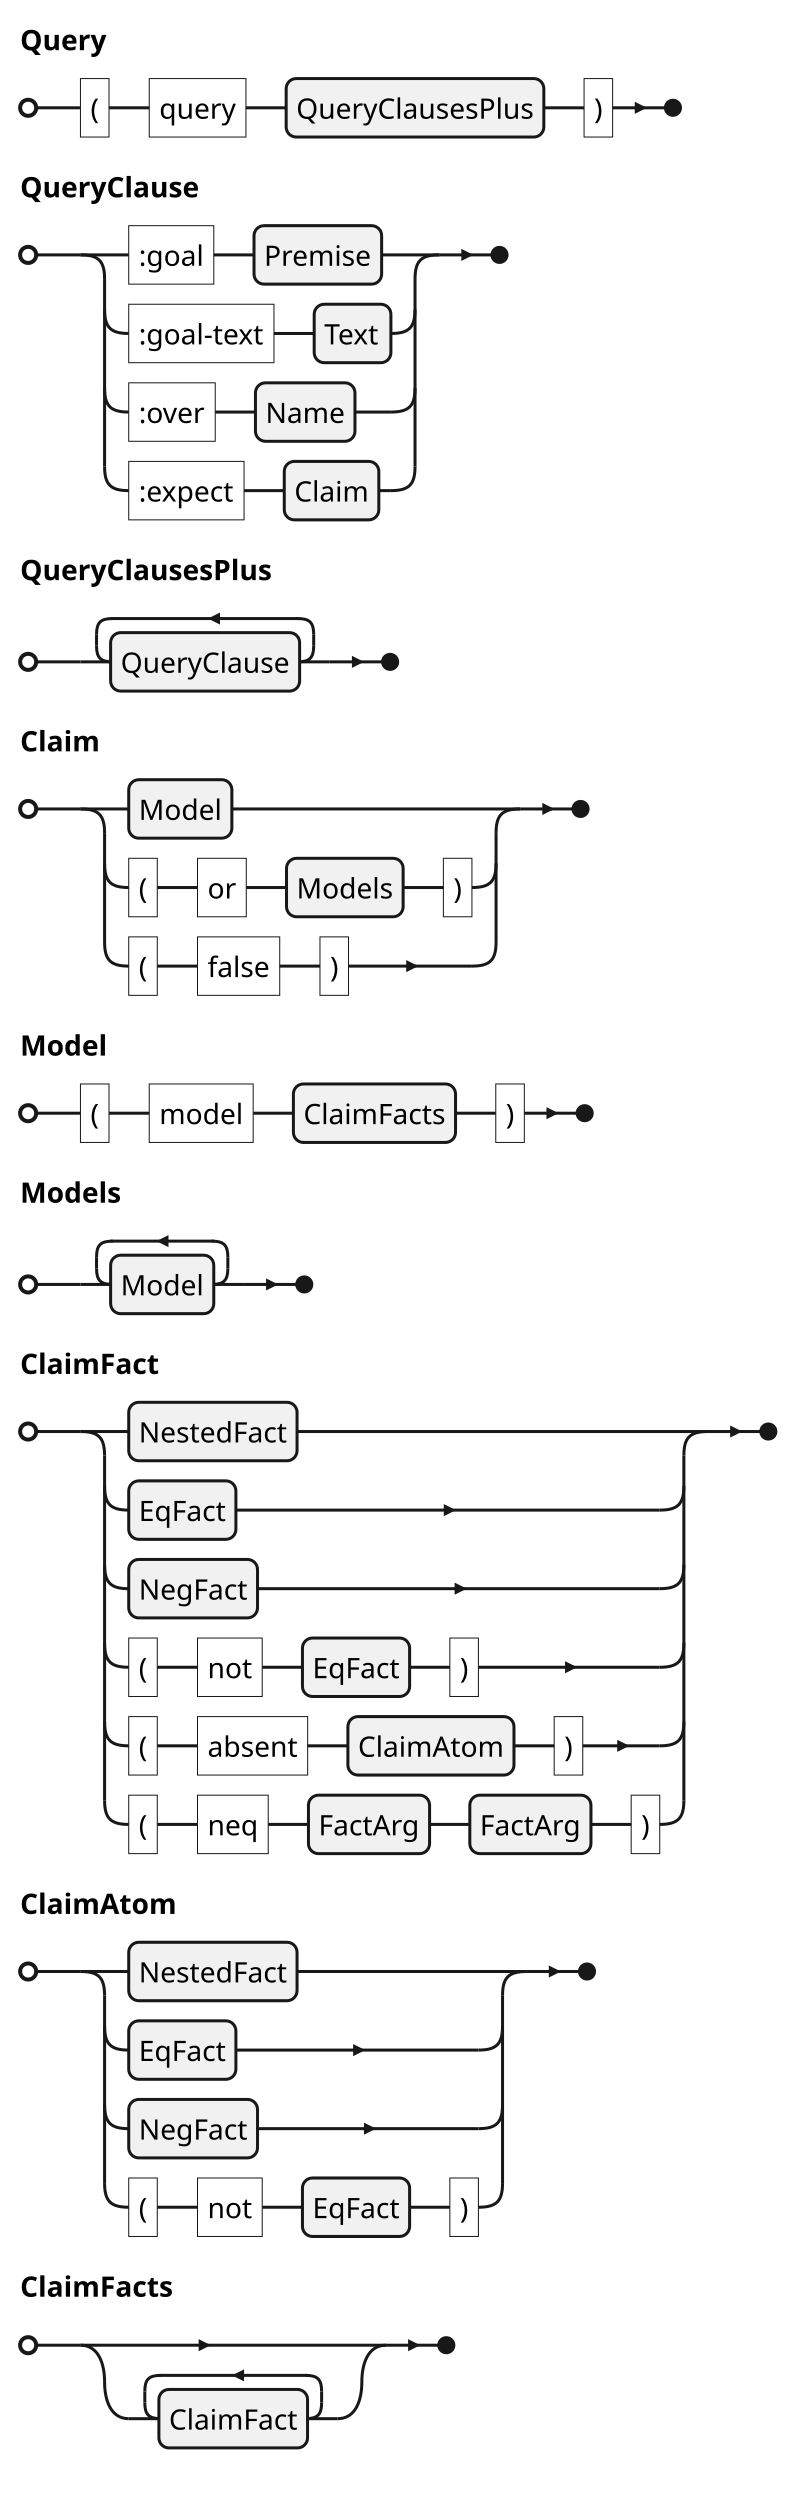
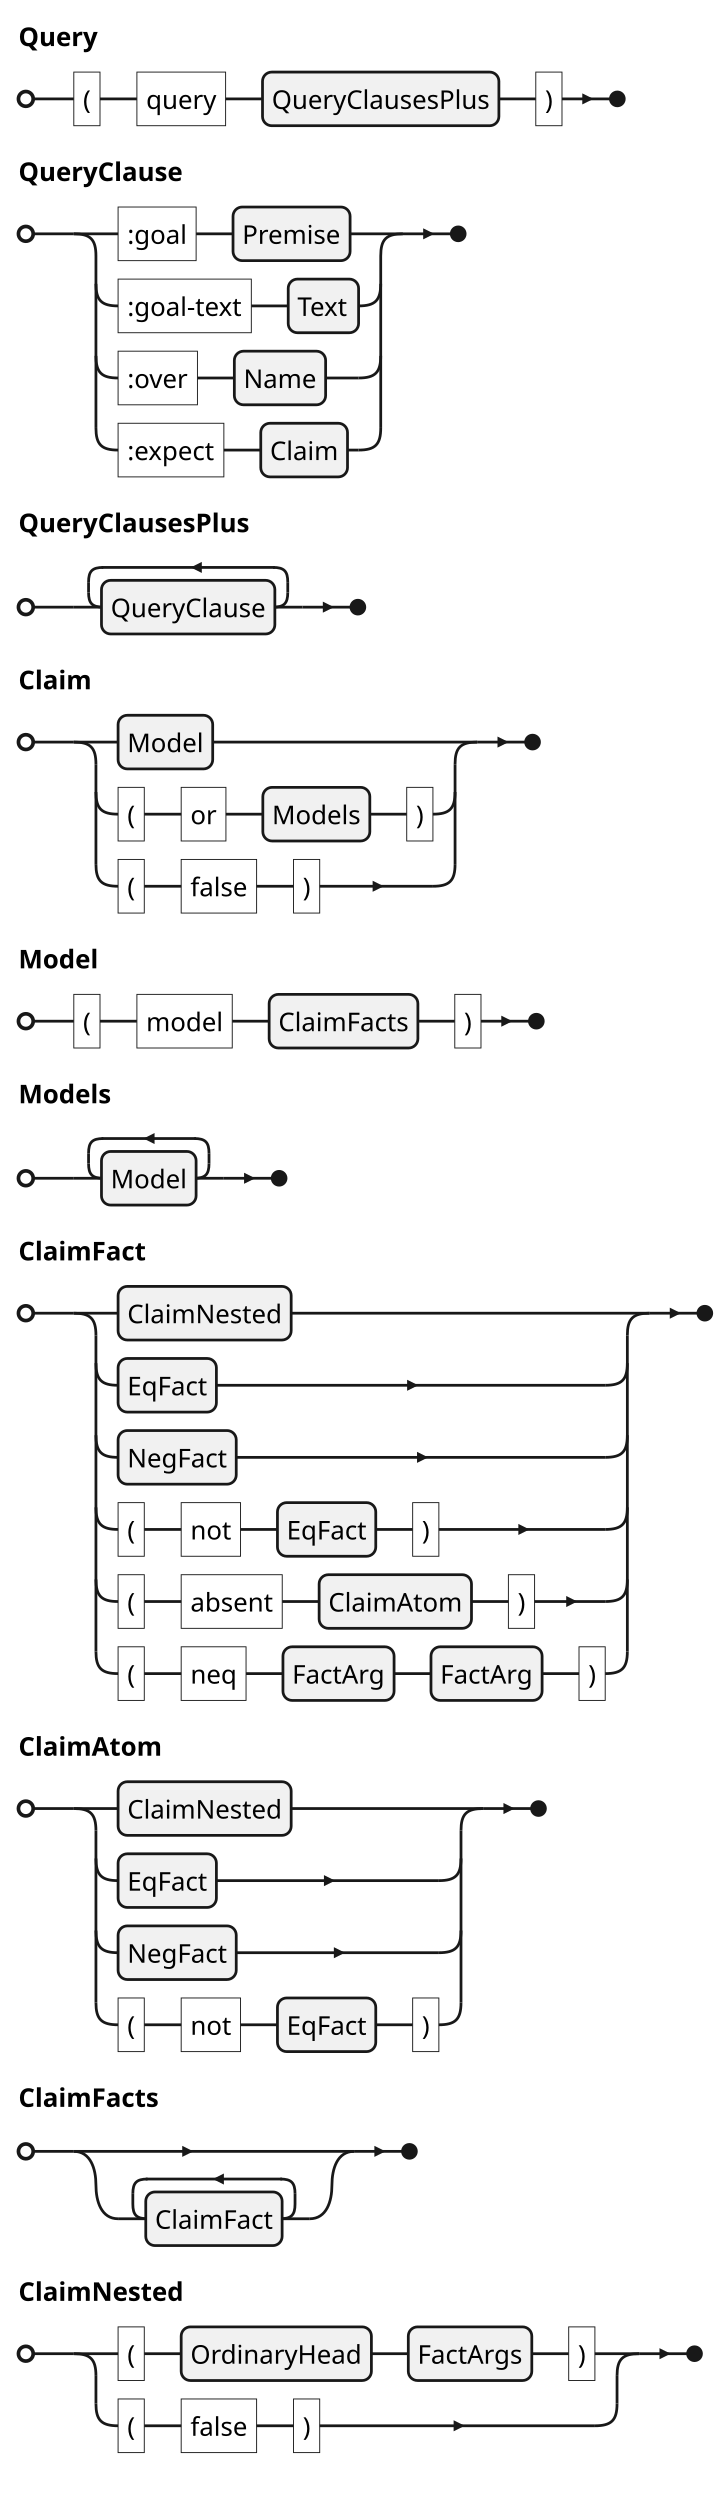
- <svg xmlns="http://www.w3.org/2000/svg" version="1.1" data-diagram-type="EBNF" style="width:393px;height:1243px;background:#FFFFFF;" width="393px" height="1243px" viewBox="0 0 393 1243" zoomAndPan="magnify" preserveAspectRatio="none" contentStyleType="text/css">
+ <svg xmlns="http://www.w3.org/2000/svg" version="1.1" data-diagram-type="EBNF" style="width:393px;height:1355px;background:#FFFFFF;" width="393px" height="1355px" viewBox="0 0 393 1355" zoomAndPan="magnify" preserveAspectRatio="none" contentStyleType="text/css">
  <defs />
  <g font-family="sans-serif" lengthAdjust="spacing">
    <text x="10" y="24.966" fill="#000" font-size="14" textLength="42.784" font-weight="700">Query</text>
    <line x1="40" y1="53.602" x2="40" y2="53.602" style="stroke:#181818;stroke-width:1.5;" />
    <rect x="40" y="39.068" width="14.2" height="29.068" fill="none" style="stroke:#181818;stroke-width:0.5;" />
    <text x="45" y="59.034" fill="#000" font-size="14">(</text>
    <line x1="54.2" y1="53.602" x2="74.2" y2="53.602" style="stroke:#181818;stroke-width:1.5;" />
    <rect x="74.2" y="39.068" width="48.08" height="29.068" fill="none" style="stroke:#181818;stroke-width:0.5;" />
    <text x="79.2" y="59.034" fill="#000" font-size="14" textLength="38.08">query</text>
    <line x1="122.28" y1="53.602" x2="142.28" y2="53.602" style="stroke:#181818;stroke-width:1.5;" />
    <rect x="142.28" y="39.068" width="128.118" height="29.068" fill="#F1F1F1" style="stroke:#181818;stroke-width:1.5;" rx="5" ry="5" />
    <text x="147.28" y="59.034" fill="#000" font-size="14" textLength="118.118">QueryClausesPlus</text>
    <line x1="270.397" y1="53.602" x2="290.397" y2="53.602" style="stroke:#181818;stroke-width:1.5;" />
    <rect x="290.397" y="39.068" width="14.2" height="29.068" fill="none" style="stroke:#181818;stroke-width:0.5;" />
    <text x="295.397" y="59.034" fill="#000" font-size="14">)</text>
    <ellipse cx="14" cy="53.602" rx="4" ry="4" fill="none" style="stroke:#181818;stroke-width:2;" />
    <ellipse cx="334.597" cy="53.602" rx="4" ry="4" fill="#181818" style="stroke:#181818;stroke-width:1;" />
    <line x1="18" y1="53.602" x2="40" y2="53.602" style="stroke:#181818;stroke-width:1.5;" />
    <line x1="304.597" y1="53.602" x2="330.597" y2="53.602" style="stroke:#181818;stroke-width:1.5;" />
    <path d="M315.597,53.602 L315.597,50.602 L321.597,53.602 L315.597,56.602 L315.597,53.602" fill="#181818" />
    <text x="10" y="98.102" fill="#000" font-size="14" textLength="88.816" font-weight="700">QueryClause</text>
    <line x1="64" y1="126.738" x2="64" y2="126.738" style="stroke:#181818;stroke-width:1.5;" />
    <rect x="64" y="112.204" width="42.298" height="29.068" fill="none" style="stroke:#181818;stroke-width:0.5;" />
    <text x="69" y="132.17" fill="#000" font-size="14" textLength="32.298">:goal</text>
    <line x1="106.298" y1="126.738" x2="126.298" y2="126.738" style="stroke:#181818;stroke-width:1.5;" />
    <rect x="126.298" y="112.204" width="63.452" height="29.068" fill="#F1F1F1" style="stroke:#181818;stroke-width:1.5;" rx="5" ry="5" />
    <text x="131.298" y="132.17" fill="#000" font-size="14" textLength="53.452">Premise</text>
    <line x1="40" y1="126.738" x2="64" y2="126.738" style="stroke:#181818;stroke-width:1.5;" />
    <line x1="189.75" y1="126.738" x2="218.356" y2="126.738" style="stroke:#181818;stroke-width:1.5;" />
    <line x1="64" y1="165.806" x2="64" y2="165.806" style="stroke:#181818;stroke-width:1.5;" />
    <rect x="64" y="151.272" width="72.216" height="29.068" fill="none" style="stroke:#181818;stroke-width:0.5;" />
    <text x="69" y="171.238" fill="#000" font-size="14" textLength="62.216">:goal-text</text>
    <line x1="136.216" y1="165.806" x2="156.216" y2="165.806" style="stroke:#181818;stroke-width:1.5;" />
    <rect x="156.216" y="151.272" width="38.14" height="29.068" fill="#F1F1F1" style="stroke:#181818;stroke-width:1.5;" rx="5" ry="5" />
    <text x="161.216" y="171.238" fill="#000" font-size="14" textLength="28.14">Text</text>
    <path d="M52,153.806 C52,162.806 55,165.806 64,165.806" style="stroke:#181818;stroke-width:1.5;" fill="none" />
    <line x1="194.356" y1="165.806" x2="194.356" y2="165.806" style="stroke:#181818;stroke-width:1.5;" />
    <path d="M206.356,153.806 C206.356,162.806 203.356,165.806 194.356,165.806" style="stroke:#181818;stroke-width:1.5;" fill="none" />
    <line x1="64" y1="204.874" x2="64" y2="204.874" style="stroke:#181818;stroke-width:1.5;" />
    <rect x="64" y="190.34" width="43.012" height="29.068" fill="none" style="stroke:#181818;stroke-width:0.5;" />
    <text x="69" y="210.306" fill="#000" font-size="14" textLength="33.012">:over</text>
    <line x1="107.012" y1="204.874" x2="127.012" y2="204.874" style="stroke:#181818;stroke-width:1.5;" />
    <rect x="127.012" y="190.34" width="49.48" height="29.068" fill="#F1F1F1" style="stroke:#181818;stroke-width:1.5;" rx="5" ry="5" />
    <text x="132.012" y="210.306" fill="#000" font-size="14" textLength="39.48">Name</text>
    <path d="M52,192.874 C52,201.874 55,204.874 64,204.874" style="stroke:#181818;stroke-width:1.5;" fill="none" />
    <line x1="176.492" y1="204.874" x2="194.356" y2="204.874" style="stroke:#181818;stroke-width:1.5;" />
    <path d="M206.356,192.874 C206.356,201.874 203.356,204.874 194.356,204.874" style="stroke:#181818;stroke-width:1.5;" fill="none" />
    <line x1="64" y1="243.941" x2="64" y2="243.941" style="stroke:#181818;stroke-width:1.5;" />
    <rect x="64" y="229.408" width="57.334" height="29.068" fill="none" style="stroke:#181818;stroke-width:0.5;" />
    <text x="69" y="249.373" fill="#000" font-size="14" textLength="47.334">:expect</text>
    <line x1="121.334" y1="243.941" x2="141.334" y2="243.941" style="stroke:#181818;stroke-width:1.5;" />
    <rect x="141.334" y="229.408" width="47.016" height="29.068" fill="#F1F1F1" style="stroke:#181818;stroke-width:1.5;" rx="5" ry="5" />
    <text x="146.334" y="249.373" fill="#000" font-size="14" textLength="37.016">Claim</text>
    <line x1="188.35" y1="243.941" x2="194.356" y2="243.941" style="stroke:#181818;stroke-width:1.5;" />
    <path d="M52,231.941 C52,240.941 55,243.941 64,243.941" style="stroke:#181818;stroke-width:1.5;" fill="none" />
    <line x1="52" y1="138.738" x2="52" y2="231.941" style="stroke:#181818;stroke-width:1.5;" />
    <path d="M40,126.738 C49,126.738 52,129.738 52,138.738" style="stroke:#181818;stroke-width:1.5;" fill="none" />
    <path d="M206.356,231.941 C206.356,240.941 203.356,243.941 194.356,243.941" style="stroke:#181818;stroke-width:1.5;" fill="none" />
    <line x1="206.356" y1="138.738" x2="206.356" y2="231.941" style="stroke:#181818;stroke-width:1.5;" />
    <path d="M206.356,138.738 C206.356,129.738 209.356,126.738 218.356,126.738" style="stroke:#181818;stroke-width:1.5;" fill="none" />
    <ellipse cx="14" cy="126.738" rx="4" ry="4" fill="none" style="stroke:#181818;stroke-width:2;" />
    <ellipse cx="248.356" cy="126.738" rx="4" ry="4" fill="#181818" style="stroke:#181818;stroke-width:1;" />
    <line x1="18" y1="126.738" x2="40" y2="126.738" style="stroke:#181818;stroke-width:1.5;" />
    <line x1="218.356" y1="126.738" x2="244.356" y2="126.738" style="stroke:#181818;stroke-width:1.5;" />
    <path d="M229.356,126.738 L229.356,123.738 L235.356,126.738 L229.356,129.738 L229.356,126.738" fill="#181818" />
    <text x="10" y="288.441" fill="#000" font-size="14" textLength="124.838" font-weight="700">QueryClausesPlus</text>
    <path d="M48,321.077 C48,327.077 50,329.077 56,329.077" style="stroke:#181818;stroke-width:1.5;" fill="none" />
    <line x1="48" y1="315.543" x2="48" y2="321.077" style="stroke:#181818;stroke-width:1.5;" />
    <path d="M48,315.543 C48,309.543 50,307.543 56,307.543" style="stroke:#181818;stroke-width:1.5;" fill="none" />
    <line x1="55" y1="307.543" x2="148.972" y2="307.543" style="stroke:#181818;stroke-width:1.5;" />
    <path d="M109.383,307.543 L109.383,304.543 L103.383,307.543 L109.383,310.543 L109.383,307.543" fill="#181818" />
    <path d="M155.972,321.077 C155.972,327.077 153.972,329.077 147.972,329.077" style="stroke:#181818;stroke-width:1.5;" fill="none" />
    <line x1="155.972" y1="315.543" x2="155.972" y2="321.077" style="stroke:#181818;stroke-width:1.5;" />
    <path d="M147.972,307.543 C153.972,307.543 155.972,309.543 155.972,315.543" style="stroke:#181818;stroke-width:1.5;" fill="none" />
    <line x1="40" y1="329.077" x2="55" y2="329.077" style="stroke:#181818;stroke-width:1.5;" />
    <line x1="148.972" y1="329.077" x2="163.972" y2="329.077" style="stroke:#181818;stroke-width:1.5;" />
    <rect x="55" y="314.543" width="93.972" height="29.068" fill="#F1F1F1" style="stroke:#181818;stroke-width:1.5;" rx="5" ry="5" />
    <text x="60" y="334.509" fill="#000" font-size="14" textLength="83.972">QueryClause</text>
    <ellipse cx="14" cy="329.077" rx="4" ry="4" fill="none" style="stroke:#181818;stroke-width:2;" />
    <ellipse cx="193.972" cy="329.077" rx="4" ry="4" fill="#181818" style="stroke:#181818;stroke-width:1;" />
    <line x1="18" y1="329.077" x2="40" y2="329.077" style="stroke:#181818;stroke-width:1.5;" />
    <line x1="163.972" y1="329.077" x2="189.972" y2="329.077" style="stroke:#181818;stroke-width:1.5;" />
    <path d="M174.972,329.077 L174.972,326.077 L180.972,329.077 L174.972,332.077 L174.972,329.077" fill="#181818" />
    <text x="10" y="373.577" fill="#000" font-size="14" textLength="39.382" font-weight="700">Claim</text>
    <rect x="64" y="387.679" width="51.286" height="29.068" fill="#F1F1F1" style="stroke:#181818;stroke-width:1.5;" rx="5" ry="5" />
    <text x="69" y="407.645" fill="#000" font-size="14" textLength="41.286">Model</text>
    <line x1="40" y1="402.213" x2="64" y2="402.213" style="stroke:#181818;stroke-width:1.5;" />
    <line x1="115.286" y1="402.213" x2="258.644" y2="402.213" style="stroke:#181818;stroke-width:1.5;" />
    <line x1="64" y1="441.281" x2="64" y2="441.281" style="stroke:#181818;stroke-width:1.5;" />
    <rect x="64" y="426.747" width="14.2" height="29.068" fill="none" style="stroke:#181818;stroke-width:0.5;" />
    <text x="69" y="446.713" fill="#000" font-size="14">(</text>
    <line x1="78.2" y1="441.281" x2="98.2" y2="441.281" style="stroke:#181818;stroke-width:1.5;" />
    <rect x="98.2" y="426.747" width="24.252" height="29.068" fill="none" style="stroke:#181818;stroke-width:0.5;" />
    <text x="103.2" y="446.713" fill="#000" font-size="14" textLength="14.252">or</text>
    <line x1="122.452" y1="441.281" x2="142.452" y2="441.281" style="stroke:#181818;stroke-width:1.5;" />
    <rect x="142.452" y="426.747" width="57.992" height="29.068" fill="#F1F1F1" style="stroke:#181818;stroke-width:1.5;" rx="5" ry="5" />
    <text x="147.452" y="446.713" fill="#000" font-size="14" textLength="47.992">Models</text>
    <line x1="200.444" y1="441.281" x2="220.444" y2="441.281" style="stroke:#181818;stroke-width:1.5;" />
    <rect x="220.444" y="426.747" width="14.2" height="29.068" fill="none" style="stroke:#181818;stroke-width:0.5;" />
    <text x="225.444" y="446.713" fill="#000" font-size="14">)</text>
    <path d="M52,429.281 C52,438.281 55,441.281 64,441.281" style="stroke:#181818;stroke-width:1.5;" fill="none" />
    <line x1="234.644" y1="441.281" x2="234.644" y2="441.281" style="stroke:#181818;stroke-width:1.5;" />
    <path d="M246.644,429.281 C246.644,438.281 243.644,441.281 234.644,441.281" style="stroke:#181818;stroke-width:1.5;" fill="none" />
    <line x1="64" y1="480.349" x2="64" y2="480.349" style="stroke:#181818;stroke-width:1.5;" />
    <rect x="64" y="465.815" width="14.2" height="29.068" fill="none" style="stroke:#181818;stroke-width:0.5;" />
    <text x="69" y="485.781" fill="#000" font-size="14">(</text>
    <line x1="78.2" y1="480.349" x2="98.2" y2="480.349" style="stroke:#181818;stroke-width:1.5;" />
    <rect x="98.2" y="465.815" width="40.884" height="29.068" fill="none" style="stroke:#181818;stroke-width:0.5;" />
    <text x="103.2" y="485.781" fill="#000" font-size="14" textLength="30.884">false</text>
    <line x1="139.084" y1="480.349" x2="159.084" y2="480.349" style="stroke:#181818;stroke-width:1.5;" />
    <rect x="159.084" y="465.815" width="14.2" height="29.068" fill="none" style="stroke:#181818;stroke-width:0.5;" />
    <text x="164.084" y="485.781" fill="#000" font-size="14">)</text>
    <line x1="173.284" y1="480.349" x2="234.644" y2="480.349" style="stroke:#181818;stroke-width:1.5;" />
    <path d="M201.964,480.349 L201.964,477.349 L207.964,480.349 L201.964,483.349 L201.964,480.349" fill="#181818" />
    <path d="M52,468.349 C52,477.349 55,480.349 64,480.349" style="stroke:#181818;stroke-width:1.5;" fill="none" />
    <line x1="52" y1="414.213" x2="52" y2="468.349" style="stroke:#181818;stroke-width:1.5;" />
    <path d="M40,402.213 C49,402.213 52,405.213 52,414.213" style="stroke:#181818;stroke-width:1.5;" fill="none" />
    <path d="M246.644,468.349 C246.644,477.349 243.644,480.349 234.644,480.349" style="stroke:#181818;stroke-width:1.5;" fill="none" />
    <line x1="246.644" y1="414.213" x2="246.644" y2="468.349" style="stroke:#181818;stroke-width:1.5;" />
    <path d="M246.644,414.213 C246.644,405.213 249.644,402.213 258.644,402.213" style="stroke:#181818;stroke-width:1.5;" fill="none" />
    <ellipse cx="14" cy="402.213" rx="4" ry="4" fill="none" style="stroke:#181818;stroke-width:2;" />
    <ellipse cx="288.644" cy="402.213" rx="4" ry="4" fill="#181818" style="stroke:#181818;stroke-width:1;" />
    <line x1="18" y1="402.213" x2="40" y2="402.213" style="stroke:#181818;stroke-width:1.5;" />
    <line x1="258.644" y1="402.213" x2="284.644" y2="402.213" style="stroke:#181818;stroke-width:1.5;" />
    <path d="M269.644,402.213 L269.644,399.213 L275.644,402.213 L269.644,405.213 L269.644,402.213" fill="#181818" />
    <text x="10" y="524.849" fill="#000" font-size="14" textLength="43.33" font-weight="700">Model</text>
    <line x1="40" y1="553.485" x2="40" y2="553.485" style="stroke:#181818;stroke-width:1.5;" />
    <rect x="40" y="538.951" width="14.2" height="29.068" fill="none" style="stroke:#181818;stroke-width:0.5;" />
    <text x="45" y="558.917" fill="#000" font-size="14">(</text>
    <line x1="54.2" y1="553.485" x2="74.2" y2="553.485" style="stroke:#181818;stroke-width:1.5;" />
    <rect x="74.2" y="538.951" width="51.678" height="29.068" fill="none" style="stroke:#181818;stroke-width:0.5;" />
    <text x="79.2" y="558.917" fill="#000" font-size="14" textLength="41.678">model</text>
    <line x1="125.878" y1="553.485" x2="145.878" y2="553.485" style="stroke:#181818;stroke-width:1.5;" />
    <rect x="145.878" y="538.951" width="80.616" height="29.068" fill="#F1F1F1" style="stroke:#181818;stroke-width:1.5;" rx="5" ry="5" />
    <text x="150.878" y="558.917" fill="#000" font-size="14" textLength="70.616">ClaimFacts</text>
    <line x1="226.494" y1="553.485" x2="246.494" y2="553.485" style="stroke:#181818;stroke-width:1.5;" />
    <rect x="246.494" y="538.951" width="14.2" height="29.068" fill="none" style="stroke:#181818;stroke-width:0.5;" />
    <text x="251.494" y="558.917" fill="#000" font-size="14">)</text>
    <ellipse cx="14" cy="553.485" rx="4" ry="4" fill="none" style="stroke:#181818;stroke-width:2;" />
    <ellipse cx="290.694" cy="553.485" rx="4" ry="4" fill="#181818" style="stroke:#181818;stroke-width:1;" />
    <line x1="18" y1="553.485" x2="40" y2="553.485" style="stroke:#181818;stroke-width:1.5;" />
    <line x1="260.694" y1="553.485" x2="286.694" y2="553.485" style="stroke:#181818;stroke-width:1.5;" />
    <path d="M271.694,553.485 L271.694,550.485 L277.694,553.485 L271.694,556.485 L271.694,553.485" fill="#181818" />
    <text x="10" y="597.985" fill="#000" font-size="14" textLength="50.358" font-weight="700">Models</text>
    <path d="M48,630.621 C48,636.621 50,638.621 56,638.621" style="stroke:#181818;stroke-width:1.5;" fill="none" />
    <line x1="48" y1="625.087" x2="48" y2="630.621" style="stroke:#181818;stroke-width:1.5;" />
    <path d="M48,625.087 C48,619.087 50,617.087 56,617.087" style="stroke:#181818;stroke-width:1.5;" fill="none" />
    <line x1="55" y1="617.087" x2="106.286" y2="617.087" style="stroke:#181818;stroke-width:1.5;" />
    <path d="M83.772,617.087 L83.772,614.087 L77.772,617.087 L83.772,620.087 L83.772,617.087" fill="#181818" />
    <path d="M113.286,630.621 C113.286,636.621 111.286,638.621 105.286,638.621" style="stroke:#181818;stroke-width:1.5;" fill="none" />
    <line x1="113.286" y1="625.087" x2="113.286" y2="630.621" style="stroke:#181818;stroke-width:1.5;" />
    <path d="M105.286,617.087 C111.286,617.087 113.286,619.087 113.286,625.087" style="stroke:#181818;stroke-width:1.5;" fill="none" />
    <line x1="40" y1="638.621" x2="55" y2="638.621" style="stroke:#181818;stroke-width:1.5;" />
    <line x1="106.286" y1="638.621" x2="121.286" y2="638.621" style="stroke:#181818;stroke-width:1.5;" />
    <rect x="55" y="624.087" width="51.286" height="29.068" fill="#F1F1F1" style="stroke:#181818;stroke-width:1.5;" rx="5" ry="5" />
    <text x="60" y="644.053" fill="#000" font-size="14" textLength="41.286">Model</text>
    <ellipse cx="14" cy="638.621" rx="4" ry="4" fill="none" style="stroke:#181818;stroke-width:2;" />
    <ellipse cx="151.286" cy="638.621" rx="4" ry="4" fill="#181818" style="stroke:#181818;stroke-width:1;" />
    <line x1="18" y1="638.621" x2="40" y2="638.621" style="stroke:#181818;stroke-width:1.5;" />
    <line x1="121.286" y1="638.621" x2="147.286" y2="638.621" style="stroke:#181818;stroke-width:1.5;" />
    <path d="M132.286,638.621 L132.286,635.621 L138.286,638.621 L132.286,641.621 L132.286,638.621" fill="#181818" />
    <text x="10" y="683.121" fill="#000" font-size="14" textLength="68.754" font-weight="700">ClaimFact</text>
-     <rect x="64" y="697.223" width="83.696" height="29.068" fill="#F1F1F1" style="stroke:#181818;stroke-width:1.5;" rx="5" ry="5" />
-     <text x="69" y="717.188" fill="#000" font-size="14" textLength="73.696">NestedFact</text>
+     <rect x="64" y="697.223" width="93.818" height="29.068" fill="#F1F1F1" style="stroke:#181818;stroke-width:1.5;" rx="5" ry="5" />
+     <text x="69" y="717.188" fill="#000" font-size="14" textLength="83.818">ClaimNested</text>
    <line x1="40" y1="711.756" x2="64" y2="711.756" style="stroke:#181818;stroke-width:1.5;" />
-     <line x1="147.696" y1="711.756" x2="352.022" y2="711.756" style="stroke:#181818;stroke-width:1.5;" />
+     <line x1="157.818" y1="711.756" x2="352.022" y2="711.756" style="stroke:#181818;stroke-width:1.5;" />
    <rect x="64" y="736.29" width="53.288" height="29.068" fill="#F1F1F1" style="stroke:#181818;stroke-width:1.5;" rx="5" ry="5" />
    <text x="69" y="756.256" fill="#000" font-size="14" textLength="43.288">EqFact</text>
    <path d="M52,738.824 C52,747.824 55,750.824 64,750.824" style="stroke:#181818;stroke-width:1.5;" fill="none" />
    <line x1="117.288" y1="750.824" x2="328.022" y2="750.824" style="stroke:#181818;stroke-width:1.5;" />
    <path d="M220.655,750.824 L220.655,747.824 L226.655,750.824 L220.655,753.824 L220.655,750.824" fill="#181818" />
    <path d="M340.022,738.824 C340.022,747.824 337.022,750.824 328.022,750.824" style="stroke:#181818;stroke-width:1.5;" fill="none" />
    <rect x="64" y="775.358" width="64.04" height="29.068" fill="#F1F1F1" style="stroke:#181818;stroke-width:1.5;" rx="5" ry="5" />
    <text x="69" y="795.324" fill="#000" font-size="14" textLength="54.04">NegFact</text>
    <path d="M52,777.892 C52,786.892 55,789.892 64,789.892" style="stroke:#181818;stroke-width:1.5;" fill="none" />
    <line x1="128.04" y1="789.892" x2="328.022" y2="789.892" style="stroke:#181818;stroke-width:1.5;" />
    <path d="M226.031,789.892 L226.031,786.892 L232.031,789.892 L226.031,792.892 L226.031,789.892" fill="#181818" />
    <path d="M340.022,777.892 C340.022,786.892 337.022,789.892 328.022,789.892" style="stroke:#181818;stroke-width:1.5;" fill="none" />
    <line x1="64" y1="828.96" x2="64" y2="828.96" style="stroke:#181818;stroke-width:1.5;" />
    <rect x="64" y="814.426" width="14.2" height="29.068" fill="none" style="stroke:#181818;stroke-width:0.5;" />
    <text x="69" y="834.392" fill="#000" font-size="14">(</text>
    <line x1="78.2" y1="828.96" x2="98.2" y2="828.96" style="stroke:#181818;stroke-width:1.5;" />
    <rect x="98.2" y="814.426" width="32.176" height="29.068" fill="none" style="stroke:#181818;stroke-width:0.5;" />
    <text x="103.2" y="834.392" fill="#000" font-size="14" textLength="22.176">not</text>
    <line x1="130.376" y1="828.96" x2="150.376" y2="828.96" style="stroke:#181818;stroke-width:1.5;" />
    <rect x="150.376" y="814.426" width="53.288" height="29.068" fill="#F1F1F1" style="stroke:#181818;stroke-width:1.5;" rx="5" ry="5" />
    <text x="155.376" y="834.392" fill="#000" font-size="14" textLength="43.288">EqFact</text>
    <line x1="203.664" y1="828.96" x2="223.664" y2="828.96" style="stroke:#181818;stroke-width:1.5;" />
    <rect x="223.664" y="814.426" width="14.2" height="29.068" fill="none" style="stroke:#181818;stroke-width:0.5;" />
    <text x="228.664" y="834.392" fill="#000" font-size="14">)</text>
    <path d="M52,816.96 C52,825.96 55,828.96 64,828.96" style="stroke:#181818;stroke-width:1.5;" fill="none" />
    <line x1="237.864" y1="828.96" x2="328.022" y2="828.96" style="stroke:#181818;stroke-width:1.5;" />
    <path d="M280.943,828.96 L280.943,825.96 L286.943,828.96 L280.943,831.96 L280.943,828.96" fill="#181818" />
    <path d="M340.022,816.96 C340.022,825.96 337.022,828.96 328.022,828.96" style="stroke:#181818;stroke-width:1.5;" fill="none" />
    <line x1="64" y1="868.028" x2="64" y2="868.028" style="stroke:#181818;stroke-width:1.5;" />
    <rect x="64" y="853.494" width="14.2" height="29.068" fill="none" style="stroke:#181818;stroke-width:0.5;" />
    <text x="69" y="873.46" fill="#000" font-size="14">(</text>
    <line x1="78.2" y1="868.028" x2="98.2" y2="868.028" style="stroke:#181818;stroke-width:1.5;" />
    <rect x="98.2" y="853.494" width="54.772" height="29.068" fill="none" style="stroke:#181818;stroke-width:0.5;" />
    <text x="103.2" y="873.46" fill="#000" font-size="14" textLength="44.772">absent</text>
    <line x1="152.972" y1="868.028" x2="172.972" y2="868.028" style="stroke:#181818;stroke-width:1.5;" />
    <rect x="172.972" y="853.494" width="82.576" height="29.068" fill="#F1F1F1" style="stroke:#181818;stroke-width:1.5;" rx="5" ry="5" />
    <text x="177.972" y="873.46" fill="#000" font-size="14" textLength="72.576">ClaimAtom</text>
    <line x1="255.548" y1="868.028" x2="275.548" y2="868.028" style="stroke:#181818;stroke-width:1.5;" />
    <rect x="275.548" y="853.494" width="14.2" height="29.068" fill="none" style="stroke:#181818;stroke-width:0.5;" />
    <text x="280.548" y="873.46" fill="#000" font-size="14">)</text>
    <path d="M52,856.028 C52,865.028 55,868.028 64,868.028" style="stroke:#181818;stroke-width:1.5;" fill="none" />
    <line x1="289.748" y1="868.028" x2="328.022" y2="868.028" style="stroke:#181818;stroke-width:1.5;" />
    <path d="M306.885,868.028 L306.885,865.028 L312.885,868.028 L306.885,871.028 L306.885,868.028" fill="#181818" />
    <path d="M340.022,856.028 C340.022,865.028 337.022,868.028 328.022,868.028" style="stroke:#181818;stroke-width:1.5;" fill="none" />
    <line x1="64" y1="907.096" x2="64" y2="907.096" style="stroke:#181818;stroke-width:1.5;" />
    <rect x="64" y="892.562" width="14.2" height="29.068" fill="none" style="stroke:#181818;stroke-width:0.5;" />
    <text x="69" y="912.528" fill="#000" font-size="14">(</text>
    <line x1="78.2" y1="907.096" x2="98.2" y2="907.096" style="stroke:#181818;stroke-width:1.5;" />
    <rect x="98.2" y="892.562" width="35.158" height="29.068" fill="none" style="stroke:#181818;stroke-width:0.5;" />
    <text x="103.2" y="912.528" fill="#000" font-size="14" textLength="25.158">neq</text>
    <line x1="133.358" y1="907.096" x2="153.358" y2="907.096" style="stroke:#181818;stroke-width:1.5;" />
    <rect x="153.358" y="892.562" width="60.232" height="29.068" fill="#F1F1F1" style="stroke:#181818;stroke-width:1.5;" rx="5" ry="5" />
    <text x="158.358" y="912.528" fill="#000" font-size="14" textLength="50.232">FactArg</text>
    <line x1="213.59" y1="907.096" x2="233.59" y2="907.096" style="stroke:#181818;stroke-width:1.5;" />
    <rect x="233.59" y="892.562" width="60.232" height="29.068" fill="#F1F1F1" style="stroke:#181818;stroke-width:1.5;" rx="5" ry="5" />
    <text x="238.59" y="912.528" fill="#000" font-size="14" textLength="50.232">FactArg</text>
    <line x1="293.822" y1="907.096" x2="313.822" y2="907.096" style="stroke:#181818;stroke-width:1.5;" />
    <rect x="313.822" y="892.562" width="14.2" height="29.068" fill="none" style="stroke:#181818;stroke-width:0.5;" />
    <text x="318.822" y="912.528" fill="#000" font-size="14">)</text>
    <line x1="328.022" y1="907.096" x2="328.022" y2="907.096" style="stroke:#181818;stroke-width:1.5;" />
    <path d="M52,895.096 C52,904.096 55,907.096 64,907.096" style="stroke:#181818;stroke-width:1.5;" fill="none" />
    <line x1="52" y1="723.756" x2="52" y2="895.096" style="stroke:#181818;stroke-width:1.5;" />
    <path d="M40,711.756 C49,711.756 52,714.756 52,723.756" style="stroke:#181818;stroke-width:1.5;" fill="none" />
    <path d="M340.022,895.096 C340.022,904.096 337.022,907.096 328.022,907.096" style="stroke:#181818;stroke-width:1.5;" fill="none" />
    <line x1="340.022" y1="723.756" x2="340.022" y2="895.096" style="stroke:#181818;stroke-width:1.5;" />
    <path d="M340.022,723.756 C340.022,714.756 343.022,711.756 352.022,711.756" style="stroke:#181818;stroke-width:1.5;" fill="none" />
    <ellipse cx="14" cy="711.756" rx="4" ry="4" fill="none" style="stroke:#181818;stroke-width:2;" />
    <ellipse cx="382.022" cy="711.756" rx="4" ry="4" fill="#181818" style="stroke:#181818;stroke-width:1;" />
    <line x1="18" y1="711.756" x2="40" y2="711.756" style="stroke:#181818;stroke-width:1.5;" />
    <line x1="352.022" y1="711.756" x2="378.022" y2="711.756" style="stroke:#181818;stroke-width:1.5;" />
    <path d="M363.022,711.756 L363.022,708.756 L369.022,711.756 L363.022,714.756 L363.022,711.756" fill="#181818" />
    <text x="10" y="951.596" fill="#000" font-size="14" textLength="77.546" font-weight="700">ClaimAtom</text>
-     <rect x="64" y="965.698" width="83.696" height="29.068" fill="#F1F1F1" style="stroke:#181818;stroke-width:1.5;" rx="5" ry="5" />
-     <text x="69" y="985.664" fill="#000" font-size="14" textLength="73.696">NestedFact</text>
+     <rect x="64" y="965.698" width="93.818" height="29.068" fill="#F1F1F1" style="stroke:#181818;stroke-width:1.5;" rx="5" ry="5" />
+     <text x="69" y="985.664" fill="#000" font-size="14" textLength="83.818">ClaimNested</text>
    <line x1="40" y1="980.232" x2="64" y2="980.232" style="stroke:#181818;stroke-width:1.5;" />
-     <line x1="147.696" y1="980.232" x2="261.864" y2="980.232" style="stroke:#181818;stroke-width:1.5;" />
+     <line x1="157.818" y1="980.232" x2="261.864" y2="980.232" style="stroke:#181818;stroke-width:1.5;" />
    <rect x="64" y="1004.766" width="53.288" height="29.068" fill="#F1F1F1" style="stroke:#181818;stroke-width:1.5;" rx="5" ry="5" />
    <text x="69" y="1024.732" fill="#000" font-size="14" textLength="43.288">EqFact</text>
    <path d="M52,1007.3 C52,1016.3 55,1019.3 64,1019.3" style="stroke:#181818;stroke-width:1.5;" fill="none" />
    <line x1="117.288" y1="1019.3" x2="237.864" y2="1019.3" style="stroke:#181818;stroke-width:1.5;" />
    <path d="M175.576,1019.3 L175.576,1016.3 L181.576,1019.3 L175.576,1022.3 L175.576,1019.3" fill="#181818" />
    <path d="M249.864,1007.3 C249.864,1016.3 246.864,1019.3 237.864,1019.3" style="stroke:#181818;stroke-width:1.5;" fill="none" />
    <rect x="64" y="1043.834" width="64.04" height="29.068" fill="#F1F1F1" style="stroke:#181818;stroke-width:1.5;" rx="5" ry="5" />
    <text x="69" y="1063.8" fill="#000" font-size="14" textLength="54.04">NegFact</text>
    <path d="M52,1046.368 C52,1055.368 55,1058.368 64,1058.368" style="stroke:#181818;stroke-width:1.5;" fill="none" />
    <line x1="128.04" y1="1058.368" x2="237.864" y2="1058.368" style="stroke:#181818;stroke-width:1.5;" />
    <path d="M180.952,1058.368 L180.952,1055.368 L186.952,1058.368 L180.952,1061.368 L180.952,1058.368" fill="#181818" />
    <path d="M249.864,1046.368 C249.864,1055.368 246.864,1058.368 237.864,1058.368" style="stroke:#181818;stroke-width:1.5;" fill="none" />
    <line x1="64" y1="1097.436" x2="64" y2="1097.436" style="stroke:#181818;stroke-width:1.5;" />
    <rect x="64" y="1082.902" width="14.2" height="29.068" fill="none" style="stroke:#181818;stroke-width:0.5;" />
    <text x="69" y="1102.868" fill="#000" font-size="14">(</text>
    <line x1="78.2" y1="1097.436" x2="98.2" y2="1097.436" style="stroke:#181818;stroke-width:1.5;" />
    <rect x="98.2" y="1082.902" width="32.176" height="29.068" fill="none" style="stroke:#181818;stroke-width:0.5;" />
    <text x="103.2" y="1102.868" fill="#000" font-size="14" textLength="22.176">not</text>
    <line x1="130.376" y1="1097.436" x2="150.376" y2="1097.436" style="stroke:#181818;stroke-width:1.5;" />
    <rect x="150.376" y="1082.902" width="53.288" height="29.068" fill="#F1F1F1" style="stroke:#181818;stroke-width:1.5;" rx="5" ry="5" />
    <text x="155.376" y="1102.868" fill="#000" font-size="14" textLength="43.288">EqFact</text>
    <line x1="203.664" y1="1097.436" x2="223.664" y2="1097.436" style="stroke:#181818;stroke-width:1.5;" />
    <rect x="223.664" y="1082.902" width="14.2" height="29.068" fill="none" style="stroke:#181818;stroke-width:0.5;" />
    <text x="228.664" y="1102.868" fill="#000" font-size="14">)</text>
    <line x1="237.864" y1="1097.436" x2="237.864" y2="1097.436" style="stroke:#181818;stroke-width:1.5;" />
    <path d="M52,1085.436 C52,1094.436 55,1097.436 64,1097.436" style="stroke:#181818;stroke-width:1.5;" fill="none" />
    <line x1="52" y1="992.232" x2="52" y2="1085.436" style="stroke:#181818;stroke-width:1.5;" />
    <path d="M40,980.232 C49,980.232 52,983.232 52,992.232" style="stroke:#181818;stroke-width:1.5;" fill="none" />
    <path d="M249.864,1085.436 C249.864,1094.436 246.864,1097.436 237.864,1097.436" style="stroke:#181818;stroke-width:1.5;" fill="none" />
    <line x1="249.864" y1="992.232" x2="249.864" y2="1085.436" style="stroke:#181818;stroke-width:1.5;" />
    <path d="M249.864,992.232 C249.864,983.232 252.864,980.232 261.864,980.232" style="stroke:#181818;stroke-width:1.5;" fill="none" />
    <ellipse cx="14" cy="980.232" rx="4" ry="4" fill="none" style="stroke:#181818;stroke-width:2;" />
    <ellipse cx="291.864" cy="980.232" rx="4" ry="4" fill="#181818" style="stroke:#181818;stroke-width:1;" />
    <line x1="18" y1="980.232" x2="40" y2="980.232" style="stroke:#181818;stroke-width:1.5;" />
    <line x1="261.864" y1="980.232" x2="287.864" y2="980.232" style="stroke:#181818;stroke-width:1.5;" />
    <path d="M272.864,980.232 L272.864,977.232 L278.864,980.232 L272.864,983.232 L272.864,980.232" fill="#181818" />
    <text x="10" y="1141.936" fill="#000" font-size="14" textLength="75.782" font-weight="700">ClaimFacts</text>
    <line x1="40" y1="1166.038" x2="191.91" y2="1166.038" style="stroke:#181818;stroke-width:1.5;" />
    <path d="M98.764,1166.038 L98.764,1163.038 L104.764,1166.038 L98.764,1169.038 L98.764,1166.038" fill="#181818" />
    <path d="M40,1166.038 C49,1166.038 52,1175.304 52,1184.304 C52,1193.304 55,1202.571 64,1202.571" style="stroke:#181818;stroke-width:1.5;" fill="none" />
    <path d="M167.91,1202.571 C176.91,1202.571 179.91,1193.304 179.91,1184.304 C179.91,1175.304 182.91,1166.038 191.91,1166.038" style="stroke:#181818;stroke-width:1.5;" fill="none" />
    <path d="M72,1194.571 C72,1200.571 74,1202.571 80,1202.571" style="stroke:#181818;stroke-width:1.5;" fill="none" />
    <line x1="72" y1="1189.038" x2="72" y2="1194.571" style="stroke:#181818;stroke-width:1.5;" />
    <path d="M72,1189.038 C72,1183.038 74,1181.038 80,1181.038" style="stroke:#181818;stroke-width:1.5;" fill="none" />
    <line x1="79" y1="1181.038" x2="152.91" y2="1181.038" style="stroke:#181818;stroke-width:1.5;" />
    <path d="M121.346,1181.038 L121.346,1178.038 L115.346,1181.038 L121.346,1184.038 L121.346,1181.038" fill="#181818" />
    <path d="M159.91,1194.571 C159.91,1200.571 157.91,1202.571 151.91,1202.571" style="stroke:#181818;stroke-width:1.5;" fill="none" />
    <line x1="159.91" y1="1189.038" x2="159.91" y2="1194.571" style="stroke:#181818;stroke-width:1.5;" />
    <path d="M151.91,1181.038 C157.91,1181.038 159.91,1183.038 159.91,1189.038" style="stroke:#181818;stroke-width:1.5;" fill="none" />
    <line x1="64" y1="1202.571" x2="79" y2="1202.571" style="stroke:#181818;stroke-width:1.5;" />
    <line x1="152.91" y1="1202.571" x2="167.91" y2="1202.571" style="stroke:#181818;stroke-width:1.5;" />
    <rect x="79" y="1188.038" width="73.91" height="29.068" fill="#F1F1F1" style="stroke:#181818;stroke-width:1.5;" rx="5" ry="5" />
    <text x="84" y="1208.003" fill="#000" font-size="14" textLength="63.91">ClaimFact</text>
    <ellipse cx="14" cy="1166.038" rx="4" ry="4" fill="none" style="stroke:#181818;stroke-width:2;" />
    <ellipse cx="221.91" cy="1166.038" rx="4" ry="4" fill="#181818" style="stroke:#181818;stroke-width:1;" />
    <line x1="18" y1="1166.038" x2="40" y2="1166.038" style="stroke:#181818;stroke-width:1.5;" />
    <line x1="191.91" y1="1166.038" x2="217.91" y2="1166.038" style="stroke:#181818;stroke-width:1.5;" />
    <path d="M202.91,1166.038 L202.91,1163.038 L208.91,1166.038 L202.91,1169.038 L202.91,1166.038" fill="#181818" />
+     <text x="10" y="1247.071" fill="#000" font-size="14" textLength="89.432" font-weight="700">ClaimNested</text>
+     <line x1="64" y1="1275.707" x2="64" y2="1275.707" style="stroke:#181818;stroke-width:1.5;" />
+     <rect x="64" y="1261.173" width="14.2" height="29.068" fill="none" style="stroke:#181818;stroke-width:0.5;" />
+     <text x="69" y="1281.139" fill="#000" font-size="14">(</text>
+     <line x1="78.2" y1="1275.707" x2="98.2" y2="1275.707" style="stroke:#181818;stroke-width:1.5;" />
+     <rect x="98.2" y="1261.173" width="103.1" height="29.068" fill="#F1F1F1" style="stroke:#181818;stroke-width:1.5;" rx="5" ry="5" />
+     <text x="103.2" y="1281.139" fill="#000" font-size="14" textLength="93.1">OrdinaryHead</text>
+     <line x1="201.3" y1="1275.707" x2="221.3" y2="1275.707" style="stroke:#181818;stroke-width:1.5;" />
+     <rect x="221.3" y="1261.173" width="66.938" height="29.068" fill="#F1F1F1" style="stroke:#181818;stroke-width:1.5;" rx="5" ry="5" />
+     <text x="226.3" y="1281.139" fill="#000" font-size="14" textLength="56.938">FactArgs</text>
+     <line x1="288.237" y1="1275.707" x2="308.237" y2="1275.707" style="stroke:#181818;stroke-width:1.5;" />
+     <rect x="308.237" y="1261.173" width="14.2" height="29.068" fill="none" style="stroke:#181818;stroke-width:0.5;" />
+     <text x="313.237" y="1281.139" fill="#000" font-size="14">)</text>
+     <line x1="40" y1="1275.707" x2="64" y2="1275.707" style="stroke:#181818;stroke-width:1.5;" />
+     <line x1="322.437" y1="1275.707" x2="346.437" y2="1275.707" style="stroke:#181818;stroke-width:1.5;" />
+     <line x1="64" y1="1314.775" x2="64" y2="1314.775" style="stroke:#181818;stroke-width:1.5;" />
+     <rect x="64" y="1300.241" width="14.2" height="29.068" fill="none" style="stroke:#181818;stroke-width:0.5;" />
+     <text x="69" y="1320.207" fill="#000" font-size="14">(</text>
+     <line x1="78.2" y1="1314.775" x2="98.2" y2="1314.775" style="stroke:#181818;stroke-width:1.5;" />
+     <rect x="98.2" y="1300.241" width="40.884" height="29.068" fill="none" style="stroke:#181818;stroke-width:0.5;" />
+     <text x="103.2" y="1320.207" fill="#000" font-size="14" textLength="30.884">false</text>
+     <line x1="139.084" y1="1314.775" x2="159.084" y2="1314.775" style="stroke:#181818;stroke-width:1.5;" />
+     <rect x="159.084" y="1300.241" width="14.2" height="29.068" fill="none" style="stroke:#181818;stroke-width:0.5;" />
+     <text x="164.084" y="1320.207" fill="#000" font-size="14">)</text>
+     <line x1="173.284" y1="1314.775" x2="322.437" y2="1314.775" style="stroke:#181818;stroke-width:1.5;" />
+     <path d="M245.861,1314.775 L245.861,1311.775 L251.861,1314.775 L245.861,1317.775 L245.861,1314.775" fill="#181818" />
+     <path d="M52,1302.775 C52,1311.775 55,1314.775 64,1314.775" style="stroke:#181818;stroke-width:1.5;" fill="none" />
+     <line x1="52" y1="1287.707" x2="52" y2="1302.775" style="stroke:#181818;stroke-width:1.5;" />
+     <path d="M40,1275.707 C49,1275.707 52,1278.707 52,1287.707" style="stroke:#181818;stroke-width:1.5;" fill="none" />
+     <path d="M334.437,1302.775 C334.437,1311.775 331.437,1314.775 322.437,1314.775" style="stroke:#181818;stroke-width:1.5;" fill="none" />
+     <line x1="334.437" y1="1287.707" x2="334.437" y2="1302.775" style="stroke:#181818;stroke-width:1.5;" />
+     <path d="M334.437,1287.707 C334.437,1278.707 337.437,1275.707 346.437,1275.707" style="stroke:#181818;stroke-width:1.5;" fill="none" />
+     <ellipse cx="14" cy="1275.707" rx="4" ry="4" fill="none" style="stroke:#181818;stroke-width:2;" />
+     <ellipse cx="376.437" cy="1275.707" rx="4" ry="4" fill="#181818" style="stroke:#181818;stroke-width:1;" />
+     <line x1="18" y1="1275.707" x2="40" y2="1275.707" style="stroke:#181818;stroke-width:1.5;" />
+     <line x1="346.437" y1="1275.707" x2="372.437" y2="1275.707" style="stroke:#181818;stroke-width:1.5;" />
+     <path d="M357.437,1275.707 L357.437,1272.707 L363.437,1275.707 L357.437,1278.707 L357.437,1275.707" fill="#181818" />
  </g>
</svg>
